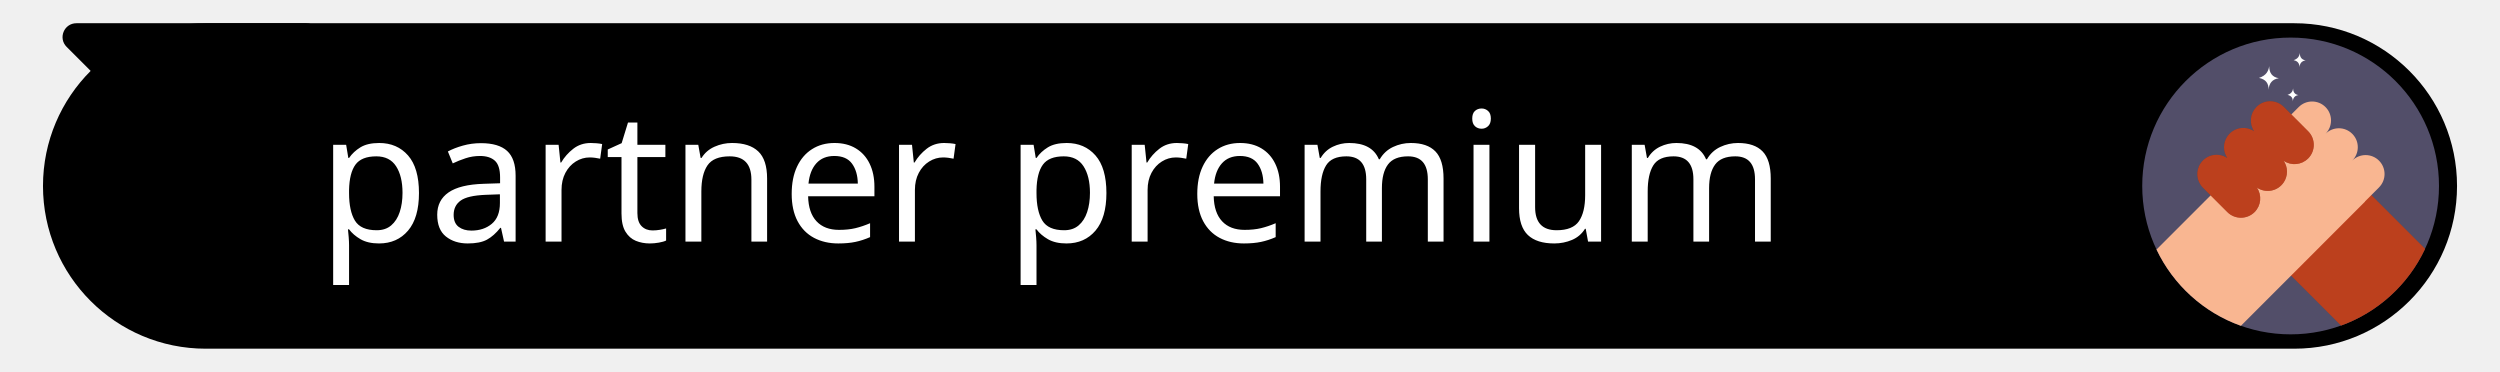
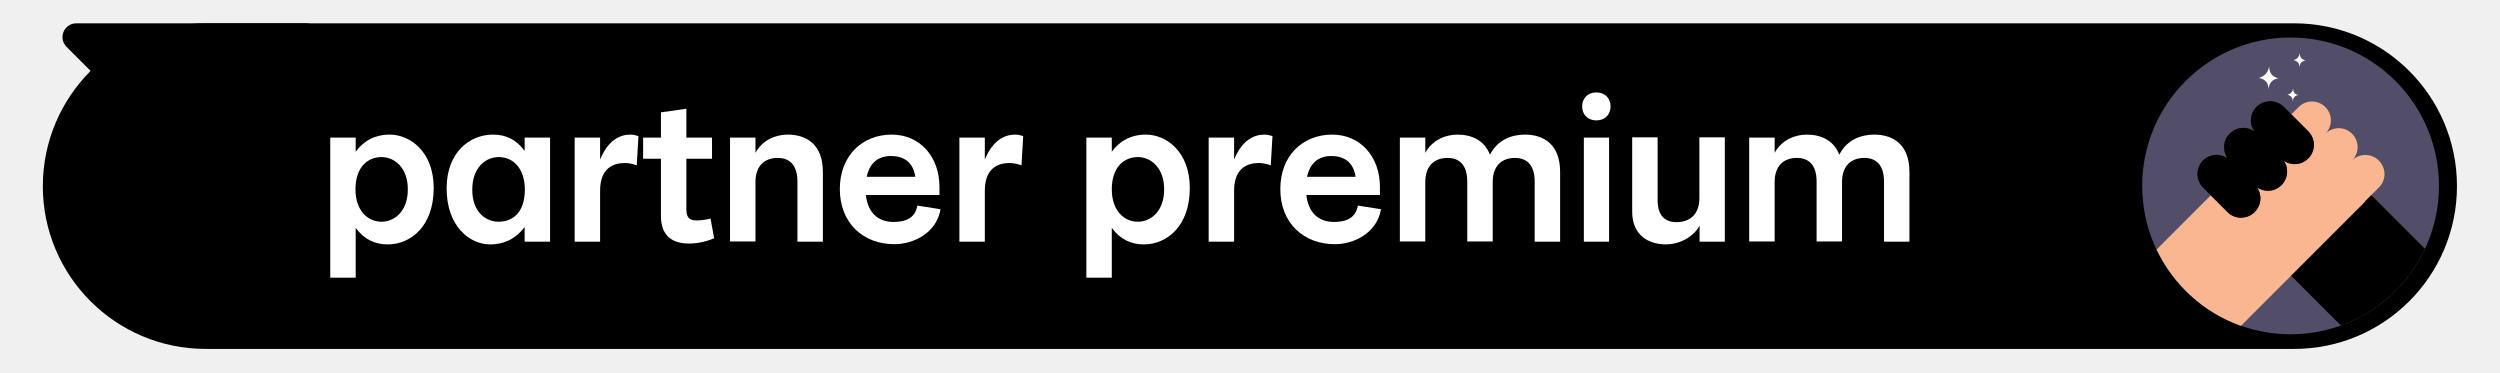
- <svg xmlns="http://www.w3.org/2000/svg" id="_Layer_" data-name="&amp;lt;Layer&amp;gt;" viewBox="0 0 1179.39 175.46">
-   <defs>
-     <style>
-       .cls-1, .cls-2 {
-         fill: #fff;
-       }
- 
-       .cls-3 {
-         fill: #524e69;
-       }
- 
-       .cls-2 {
-         font-family: VippsDisplay-Regular, 'Vipps Display';
-         font-size: 85.23px;
-       }
- 
-       .cls-4 {
-         fill: #f9b691;
-       }
- 
-       .cls-4, .cls-5, .cls-6 {
-         fill-rule: evenodd;
-       }
- 
-       .cls-5 {
-         fill: #792716;
-       }
- 
-       .cls-6 {
-         fill: rgba(255, 91, 36, .5);
-       }
-     </style>
-   </defs>
+ <svg xmlns="http://www.w3.org/2000/svg" version="1.1" id="_Layer_" x="0px" y="0px" viewBox="0 0 1179.4 175.5" style="enable-background:new 0 0 1179.4 175.5;" xml:space="preserve">
+   <style type="text/css">
+ 	.st0{enable-background:new    ;}
+ 	.st1{fill:#FFFFFF;}
+ 	.st2{fill:#524E69;}
+ 	.st3{fill-rule:evenodd;clip-rule:evenodd;fill:#792716;}
+ 	.st4{fill-rule:evenodd;clip-rule:evenodd;}
+ 	.st5{fill-rule:evenodd;clip-rule:evenodd;fill:#F9B691;}
+ </style>
  <g>
-     <path d="m31.43,22.11c-4.12-4.12-1.2-11.15,4.62-11.15h108.37c3.61,0,6.53,2.93,6.53,6.53v108.37c0,5.82-7.04,8.74-11.15,4.62L31.43,22.11Z" />
-     <rect x="20.28" y="10.96" width="1138.84" height="153.54" rx="76.77" ry="76.77" />
-   </g>
-   <text class="cls-2" transform="translate(149.92 113.99)">
-     <tspan x="0" y="0">partner premium</tspan>
-   </text>
-   <g>
-     <circle class="cls-3" cx="1080.61" cy="87.73" r="70" />
-     <path class="cls-5" d="m1144.03,117.4c-7.84,16.73-22.11,29.85-39.63,36.18l-23.57-23.57-29.11-29.12-5.78-5.78,37.9-37.91,6.31,6.31s0,0,0,0l28.52,28.52,25.35,25.35Z" />
-     <path class="cls-6" d="m1144.03,117.4c-7.84,16.73-22.11,29.85-39.63,36.18l-23.57-23.57-29.11-29.12-5.78-5.78,37.9-37.91,6.31,6.31s0,0,0,0l28.52,28.52,25.35,25.35Z" />
-     <path class="cls-4" d="m1122.32,88.41l-3.64,3.64-2.99,2.99.05.05-34.9,34.92-23.68,23.69c-17.56-6.24-31.9-19.3-39.82-35.99l25.53-25.53,29.3-29.3c.23-.3.48-.59.74-.86l8.03-8.03,3.47-3.47c3.48-3.5,9.13-3.52,12.63-.04,3.5,3.48,3.52,9.13.04,12.63,3.5-3.48,9.16-3.46,12.63.04,3.48,3.5,3.46,9.16-.04,12.63,1.74-1.74,4.03-2.62,6.32-2.62s4.57.87,6.32,2.62c3.49,3.49,3.49,9.14,0,12.63Z" />
-     <path class="cls-5" d="m1088.87,74.77c3.55-3.55,3.55-9.31,0-12.86,0,0,0,0,0,0l-11.49-11.49c-3.56-3.55-9.31-3.54-12.86.02-3.08,3.08-3.53,7.92-1.09,11.52-4.14-2.84-9.8-1.78-12.64,2.37-2.12,3.1-2.12,7.17,0,10.27-4.16-2.82-9.81-1.73-12.63,2.42-2.44,3.61-1.99,8.44,1.09,11.52l11.49,11.49c3.54,3.56,9.3,3.57,12.86.03,3.1-3.09,3.56-7.95,1.09-11.57,4.15,2.82,9.81,1.75,12.63-2.41,2.1-3.09,2.1-7.14,0-10.23,3.61,2.45,8.45,2,11.54-1.09Z" />
-     <path class="cls-6" d="m1088.87,74.77c3.55-3.55,3.55-9.31,0-12.86,0,0,0,0,0,0l-11.49-11.49c-3.56-3.55-9.31-3.54-12.86.02-3.08,3.08-3.53,7.92-1.09,11.52-4.14-2.84-9.8-1.78-12.64,2.37-2.12,3.1-2.12,7.17,0,10.27-4.16-2.82-9.81-1.73-12.63,2.42-2.44,3.61-1.99,8.44,1.09,11.52l11.49,11.49c3.54,3.56,9.3,3.57,12.86.03,3.1-3.09,3.56-7.95,1.09-11.57,4.15,2.82,9.81,1.75,12.63-2.41,2.1-3.09,2.1-7.14,0-10.23,3.61,2.45,8.45,2,11.54-1.09Z" />
-     <path class="cls-1" d="m1070.51,31.2c0,3.2,1.42,5.18,4.53,5.7-3.16.49-4.59,2.44-4.82,5.41.04-2.89-1.24-4.89-4.53-5.55,3.54-1.18,4.45-3.27,4.82-5.55Z" />
-     <path class="cls-1" d="m1081.8,41.71c0,1.76.78,2.86,2.5,3.14-1.74.27-2.53,1.35-2.66,2.98.02-1.59-.68-2.7-2.5-3.06,1.95-.65,2.45-1.8,2.66-3.06Z" />
-     <path class="cls-1" d="m1084.95,25.02c0,1.94.86,3.14,2.75,3.46-1.92.29-2.78,1.48-2.92,3.28.03-1.75-.75-2.97-2.75-3.37,2.15-.71,2.7-1.98,2.92-3.37Z" />
+     <g>
+       <path d="M31.4,22.1C27.3,18,30.2,11,36,11h108.4c3.6,0,6.5,2.9,6.5,6.5v108.4c0,5.8-7,8.7-11.2,4.6L31.4,22.1z" />
+       <path d="M97,11h985.3c42.4,0,76.8,34.4,76.8,76.8v0c0,42.4-34.4,76.8-76.8,76.8H97c-42.4,0-76.8-34.4-76.8-76.8v0    C20.3,45.3,54.6,11,97,11z" />
+     </g>
+     <g class="st0">
+       <path class="st1" d="M204.6,88.7c0,17.9-10.7,26.6-21.7,26.6c-5.9,0-11.1-2.3-15.1-7.8V131h-12V64.9h12v6.7    c3.3-4.6,8.5-8.1,16.1-8.1C193.4,63.5,204.6,71.5,204.6,88.7z M167.7,89.3c0,10.1,5.8,15.3,12.3,15.3c6.1,0,12.4-4.9,12.4-15.3    c0-10.2-6.3-15.2-12.4-15.2C173.5,74.1,167.7,78.8,167.7,89.3z" />
+       <path class="st1" d="M210.7,88.9c0-17.1,10.9-25.4,21.9-25.4c5.9,0,10.9,2.2,14.9,7.7v-6.3h12V114h-12v-6.9    c-3.4,4.6-8.6,8.2-16.3,8.2C221.7,115.3,210.7,106.9,210.7,88.9z M222.8,89.5c0,10.5,6.3,15.1,12.4,15.1c6.6,0,12.4-4.3,12.4-15.1    c0-10.4-5.8-15.4-12.3-15.4C229.2,74.1,222.8,78.9,222.8,89.5z" />
+       <path class="st1" d="M283.1,90v24h-12V64.9h12v10.4c3.8-9.4,9.6-11.8,14.3-11.8c1.3,0,2.6,0.3,3.8,0.7L300.4,78    c-1.9-0.7-3.9-1.1-5.6-1.1C289.1,76.9,283.1,79.5,283.1,90z" />
+       <path class="st1" d="M323.8,51.3v13.6h12.1v10h-12.1v23.8c0,3.5,1.1,5.3,4.8,5.3c2.2,0,4.3-0.3,6.6-0.9l1.7,9.3    c-2.9,1.3-7.5,2.5-11.8,2.5c-10.1,0-13.3-5.8-13.3-13.1V74.9h-8.4v-10h8.4V53L323.8,51.3z" />
+       <path class="st1" d="M356.4,85.9v28h-12V64.9h12v7.2c3.4-6.2,9.7-8.6,15.2-8.6c8.5,0,16.6,4.3,16.6,17.6V114h-12V85.7    c0-8.2-4-11.2-9.3-11.2C360.8,74.5,356.4,78.1,356.4,85.9z" />
+       <path class="st1" d="M408.5,92c0.8,7.7,5.2,12.7,13,12.7c7.4,0,10.4-3,11.3-7.7l10.9,1.7c-1.9,11.3-12.8,16.5-21.8,16.5    c-14.5,0-25.7-9.8-25.7-26c0-15.8,10.6-25.7,24.5-25.7c13.1,0,22.5,10.2,22.5,24.7V92H408.5z M408.9,83.4h22.9    c-1-7.1-5.7-9.8-11.4-9.8C414.5,73.6,410.3,76.6,408.9,83.4z" />
+       <path class="st1" d="M464.6,90v24h-12V64.9h12v10.4c3.8-9.4,9.6-11.8,14.3-11.8c1.3,0,2.6,0.3,3.8,0.7L481.9,78    c-1.9-0.7-3.9-1.1-5.6-1.1C470.6,76.9,464.6,79.5,464.6,90z" />
+       <path class="st1" d="M561.3,88.7c0,17.9-10.7,26.6-21.7,26.6c-5.9,0-11.1-2.3-15.1-7.8V131h-12V64.9h12v6.7    c3.3-4.6,8.5-8.1,16.1-8.1C550.2,63.5,561.3,71.5,561.3,88.7z M524.5,89.3c0,10.1,5.8,15.3,12.3,15.3c6.1,0,12.4-4.9,12.4-15.3    c0-10.2-6.3-15.2-12.4-15.2C530.3,74.1,524.5,78.8,524.5,89.3z" />
+       <path class="st1" d="M582.2,90v24h-12V64.9h12v10.4c3.8-9.4,9.6-11.8,14.3-11.8c1.3,0,2.6,0.3,3.8,0.7L599.5,78    c-1.9-0.7-3.9-1.1-5.6-1.1C588.2,76.9,582.2,79.5,582.2,90z" />
+       <path class="st1" d="M616.3,92c0.8,7.7,5.2,12.7,13,12.7c7.4,0,10.4-3,11.3-7.7l10.9,1.7c-1.9,11.3-12.8,16.5-21.8,16.5    c-14.5,0-25.7-9.8-25.7-26c0-15.8,10.6-25.7,24.5-25.7c13.1,0,22.5,10.2,22.5,24.7V92H616.3z M616.6,83.4h22.9    c-1-7.1-5.7-9.8-11.4-9.8C622.3,73.6,618.1,76.6,616.6,83.4z" />
+       <path class="st1" d="M704.2,85.9v28h-12V85.7c0-8.2-4-11.2-9.3-11.2c-6.1,0-10.5,3.6-10.5,11.4v28h-12V64.9h12v7.2    c3.4-6.2,9.7-8.6,15.2-8.6c6.5,0,12.7,2.6,15.3,9.5c3.7-7.3,10.6-9.5,16.5-9.5c8.5,0,16.6,4.3,16.6,17.6V114h-12V85.7    c0-8.2-4-11.2-9.3-11.2C708.6,74.5,704.2,78.1,704.2,85.9z" />
+       <path class="st1" d="M759.8,50.2c0,3.9-2.7,6.6-6.7,6.6s-6.7-2.7-6.7-6.6s2.7-6.6,6.7-6.6S759.8,46.3,759.8,50.2z M759.1,64.9V114    h-11.9V64.9H759.1z" />
+       <path class="st1" d="M801.8,114v-7.5c-3.4,5.9-10.1,8.8-15.8,8.8c-8.2,0-16-4.2-16-15.5V64.8h12v29.6c0,7.7,3.8,10.4,9,10.4    c6.1,0,10.7-3.6,10.7-11.3V64.8h12V114H801.8z" />
+       <path class="st1" d="M869,85.9v28h-12V85.7c0-8.2-4-11.2-9.3-11.2c-6.1,0-10.5,3.6-10.5,11.4v28h-12V64.9h12v7.2    c3.4-6.2,9.7-8.6,15.2-8.6c6.5,0,12.7,2.6,15.3,9.5c3.7-7.3,10.6-9.5,16.5-9.5c8.5,0,16.6,4.3,16.6,17.6V114h-12V85.7    c0-8.2-4-11.2-9.3-11.2C873.4,74.5,869,78.1,869,85.9z" />
+     </g>
+     <g>
+       <circle class="st2" cx="1080.6" cy="87.7" r="70" />
+       <path class="st3" d="M1144,117.4c-7.8,16.7-22.1,29.8-39.6,36.2l-23.6-23.6l-29.1-29.1l-5.8-5.8l37.9-37.9l6.3,6.3l0,0l28.5,28.5    L1144,117.4L1144,117.4z" />
+       <path class="st4" d="M1144,117.4c-7.8,16.7-22.1,29.8-39.6,36.2l-23.6-23.6l-29.1-29.1l-5.8-5.8l37.9-37.9l6.3,6.3l0,0l28.5,28.5    L1144,117.4L1144,117.4z" />
+       <path class="st5" d="M1122.3,88.4l-3.6,3.6l-3,3l0.1,0.1l-34.9,34.9l-23.7,23.7c-17.6-6.2-31.9-19.3-39.8-36l25.5-25.5l29.3-29.3    c0.2-0.3,0.5-0.6,0.7-0.9l8-8l3.5-3.5c3.5-3.5,9.1-3.5,12.6,0s3.5,9.1,0,12.6c3.5-3.5,9.2-3.5,12.6,0c3.5,3.5,3.5,9.2,0,12.6    c1.7-1.7,4-2.6,6.3-2.6s4.6,0.9,6.3,2.6C1125.8,79.3,1125.8,84.9,1122.3,88.4L1122.3,88.4z" />
+       <path class="st3" d="M1088.9,74.8c3.6-3.6,3.6-9.3,0-12.9l0,0l-11.5-11.5c-3.6-3.5-9.3-3.5-12.9,0c-3.1,3.1-3.5,7.9-1.1,11.5    c-4.1-2.8-9.8-1.8-12.6,2.4c-2.1,3.1-2.1,7.2,0,10.3c-4.2-2.8-9.8-1.7-12.6,2.4c-2.4,3.6-2,8.4,1.1,11.5l11.5,11.5    c3.5,3.6,9.3,3.6,12.9,0c3.1-3.1,3.6-7.9,1.1-11.6c4.2,2.8,9.8,1.8,12.6-2.4c2.1-3.1,2.1-7.1,0-10.2    C1080.9,78.3,1085.8,77.9,1088.9,74.8L1088.9,74.8z" />
+       <path class="st4" d="M1088.9,74.8c3.6-3.6,3.6-9.3,0-12.9l0,0l-11.5-11.5c-3.6-3.5-9.3-3.5-12.9,0c-3.1,3.1-3.5,7.9-1.1,11.5    c-4.1-2.8-9.8-1.8-12.6,2.4c-2.1,3.1-2.1,7.2,0,10.3c-4.2-2.8-9.8-1.7-12.6,2.4c-2.4,3.6-2,8.4,1.1,11.5l11.5,11.5    c3.5,3.6,9.3,3.6,12.9,0c3.1-3.1,3.6-7.9,1.1-11.6c4.2,2.8,9.8,1.8,12.6-2.4c2.1-3.1,2.1-7.1,0-10.2    C1080.9,78.3,1085.8,77.9,1088.9,74.8L1088.9,74.8z" />
+       <path class="st1" d="M1070.5,31.2c0,3.2,1.4,5.2,4.5,5.7c-3.2,0.5-4.6,2.4-4.8,5.4c0-2.9-1.2-4.9-4.5-5.5    C1069.2,35.6,1070.1,33.5,1070.5,31.2L1070.5,31.2z" />
+       <path class="st1" d="M1081.8,41.7c0,1.8,0.8,2.9,2.5,3.1c-1.7,0.3-2.5,1.3-2.7,3c0-1.6-0.7-2.7-2.5-3.1    C1081.1,44.1,1081.6,43,1081.8,41.7z" />
+       <path class="st1" d="M1084.9,25c0,1.9,0.9,3.1,2.8,3.5c-1.9,0.3-2.8,1.5-2.9,3.3c0-1.8-0.8-3-2.8-3.4    C1084.2,27.7,1084.7,26.4,1084.9,25z" />
+     </g>
  </g>
</svg>
